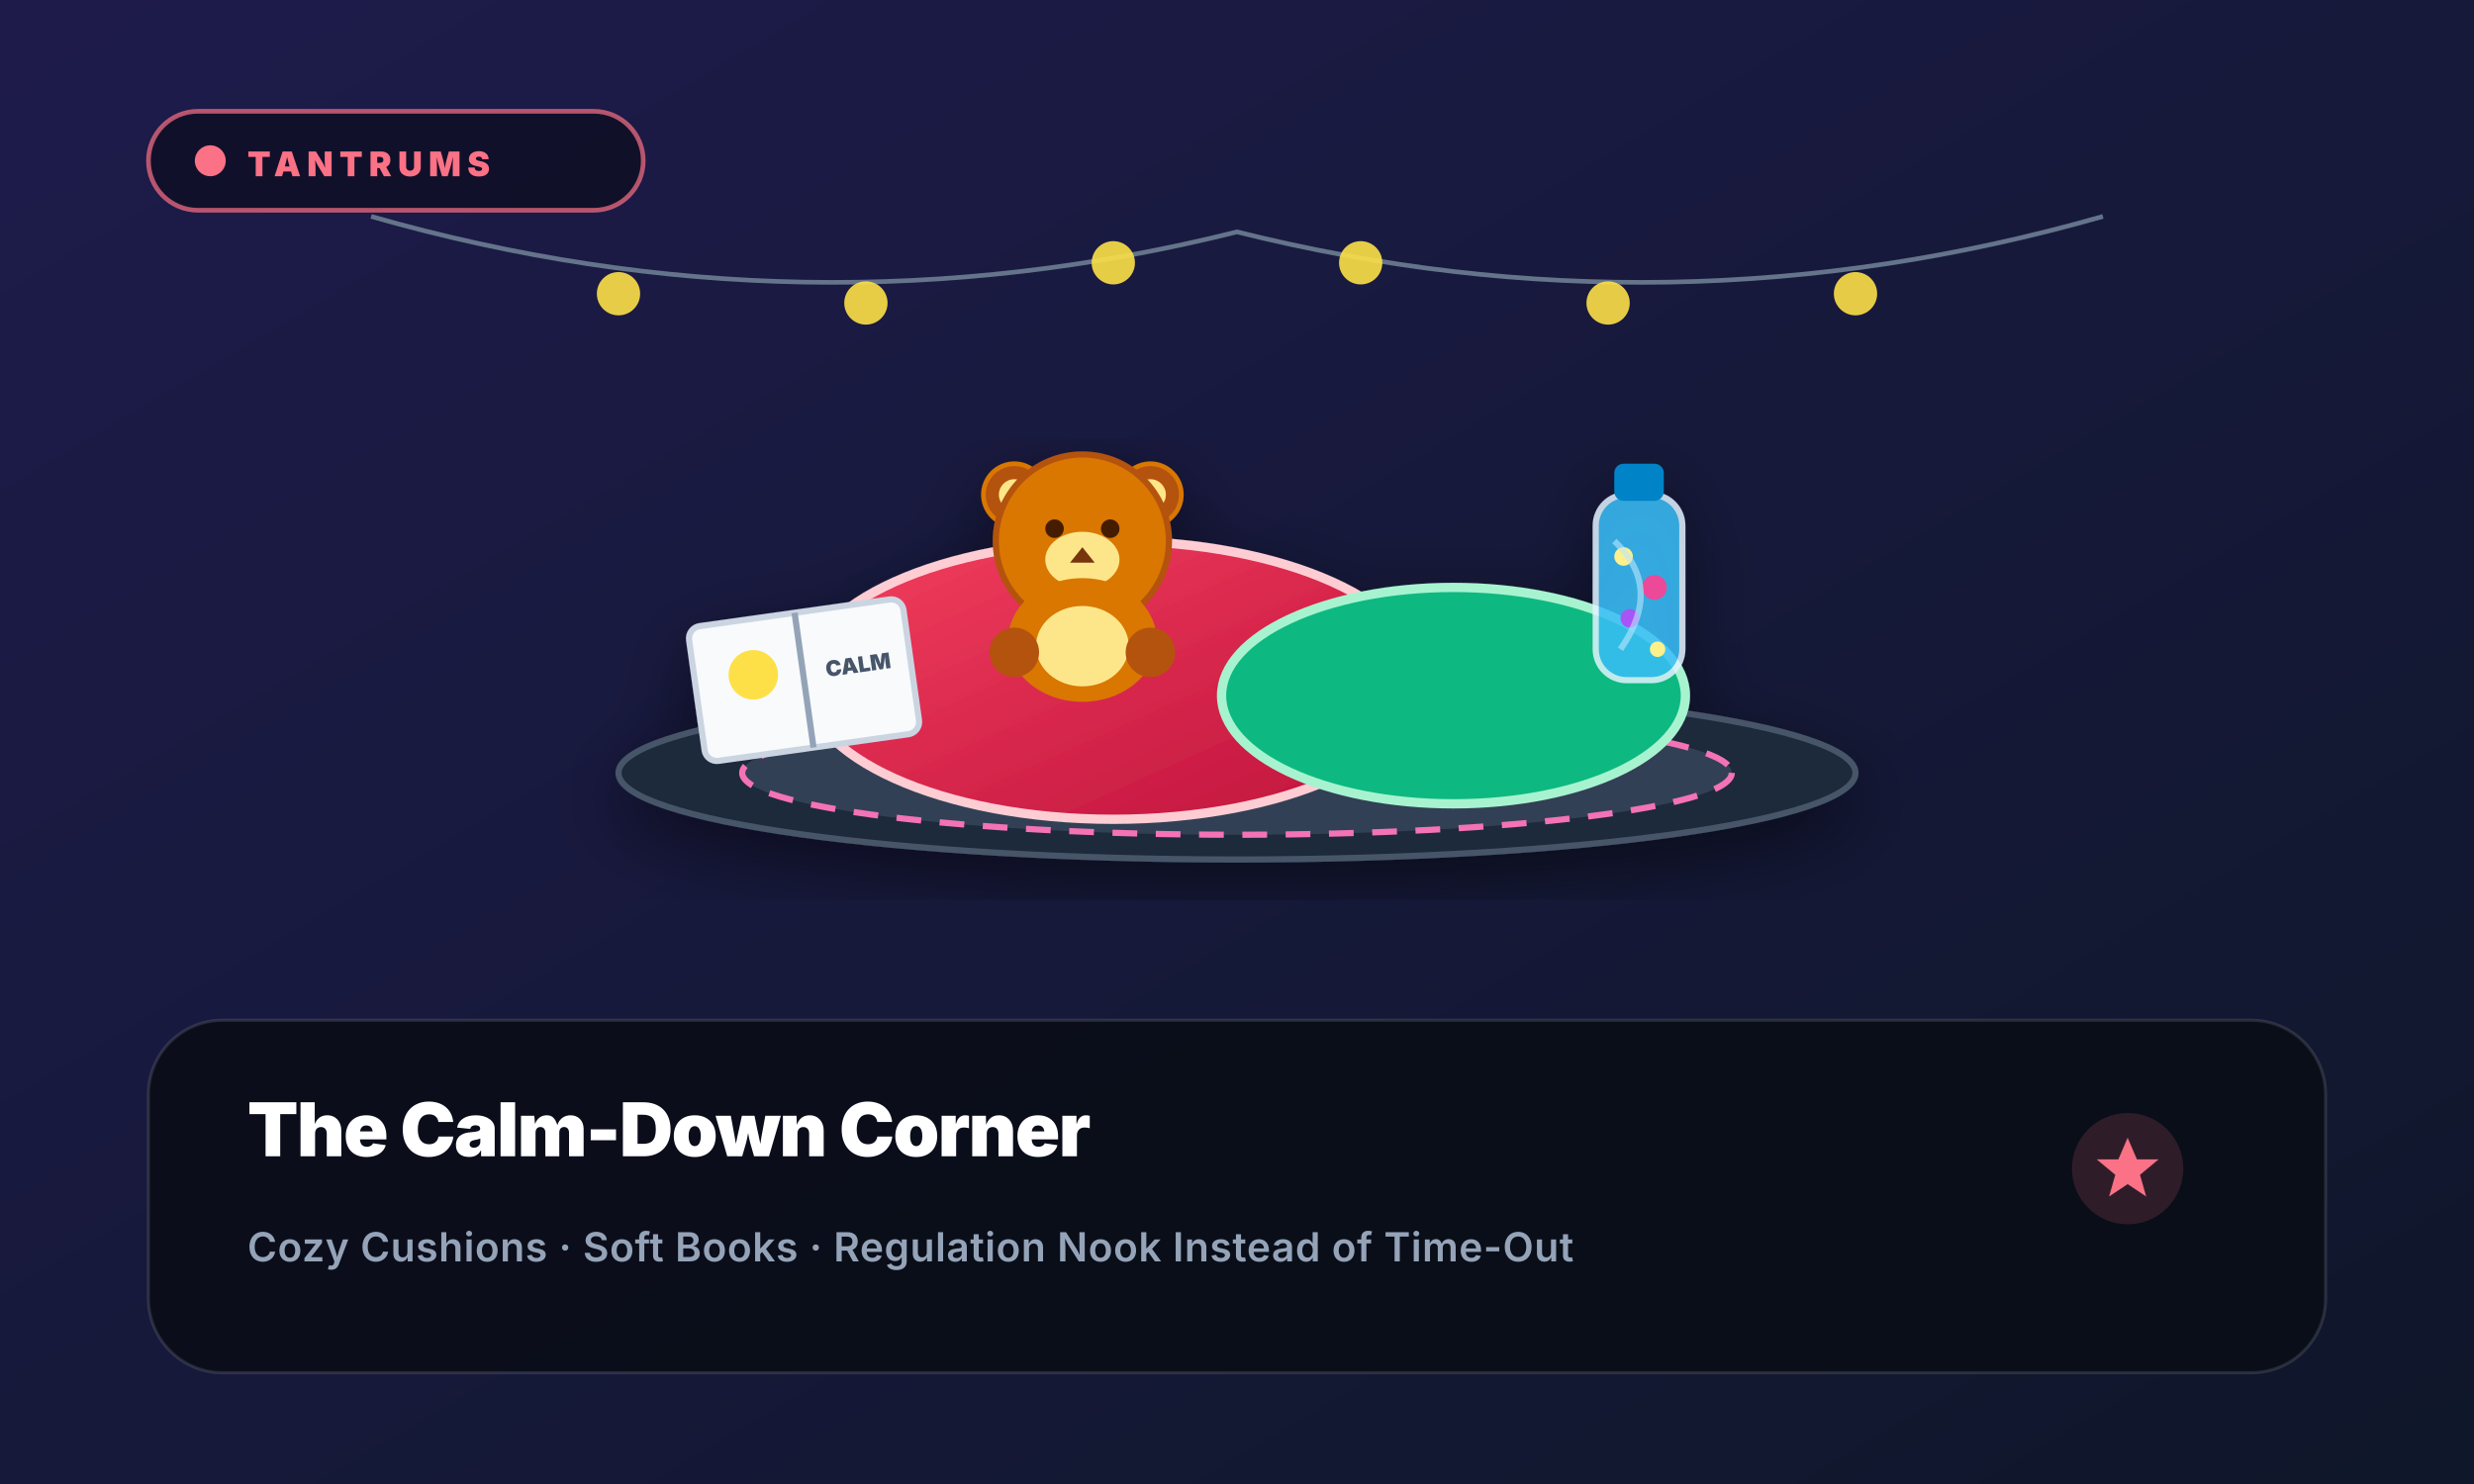
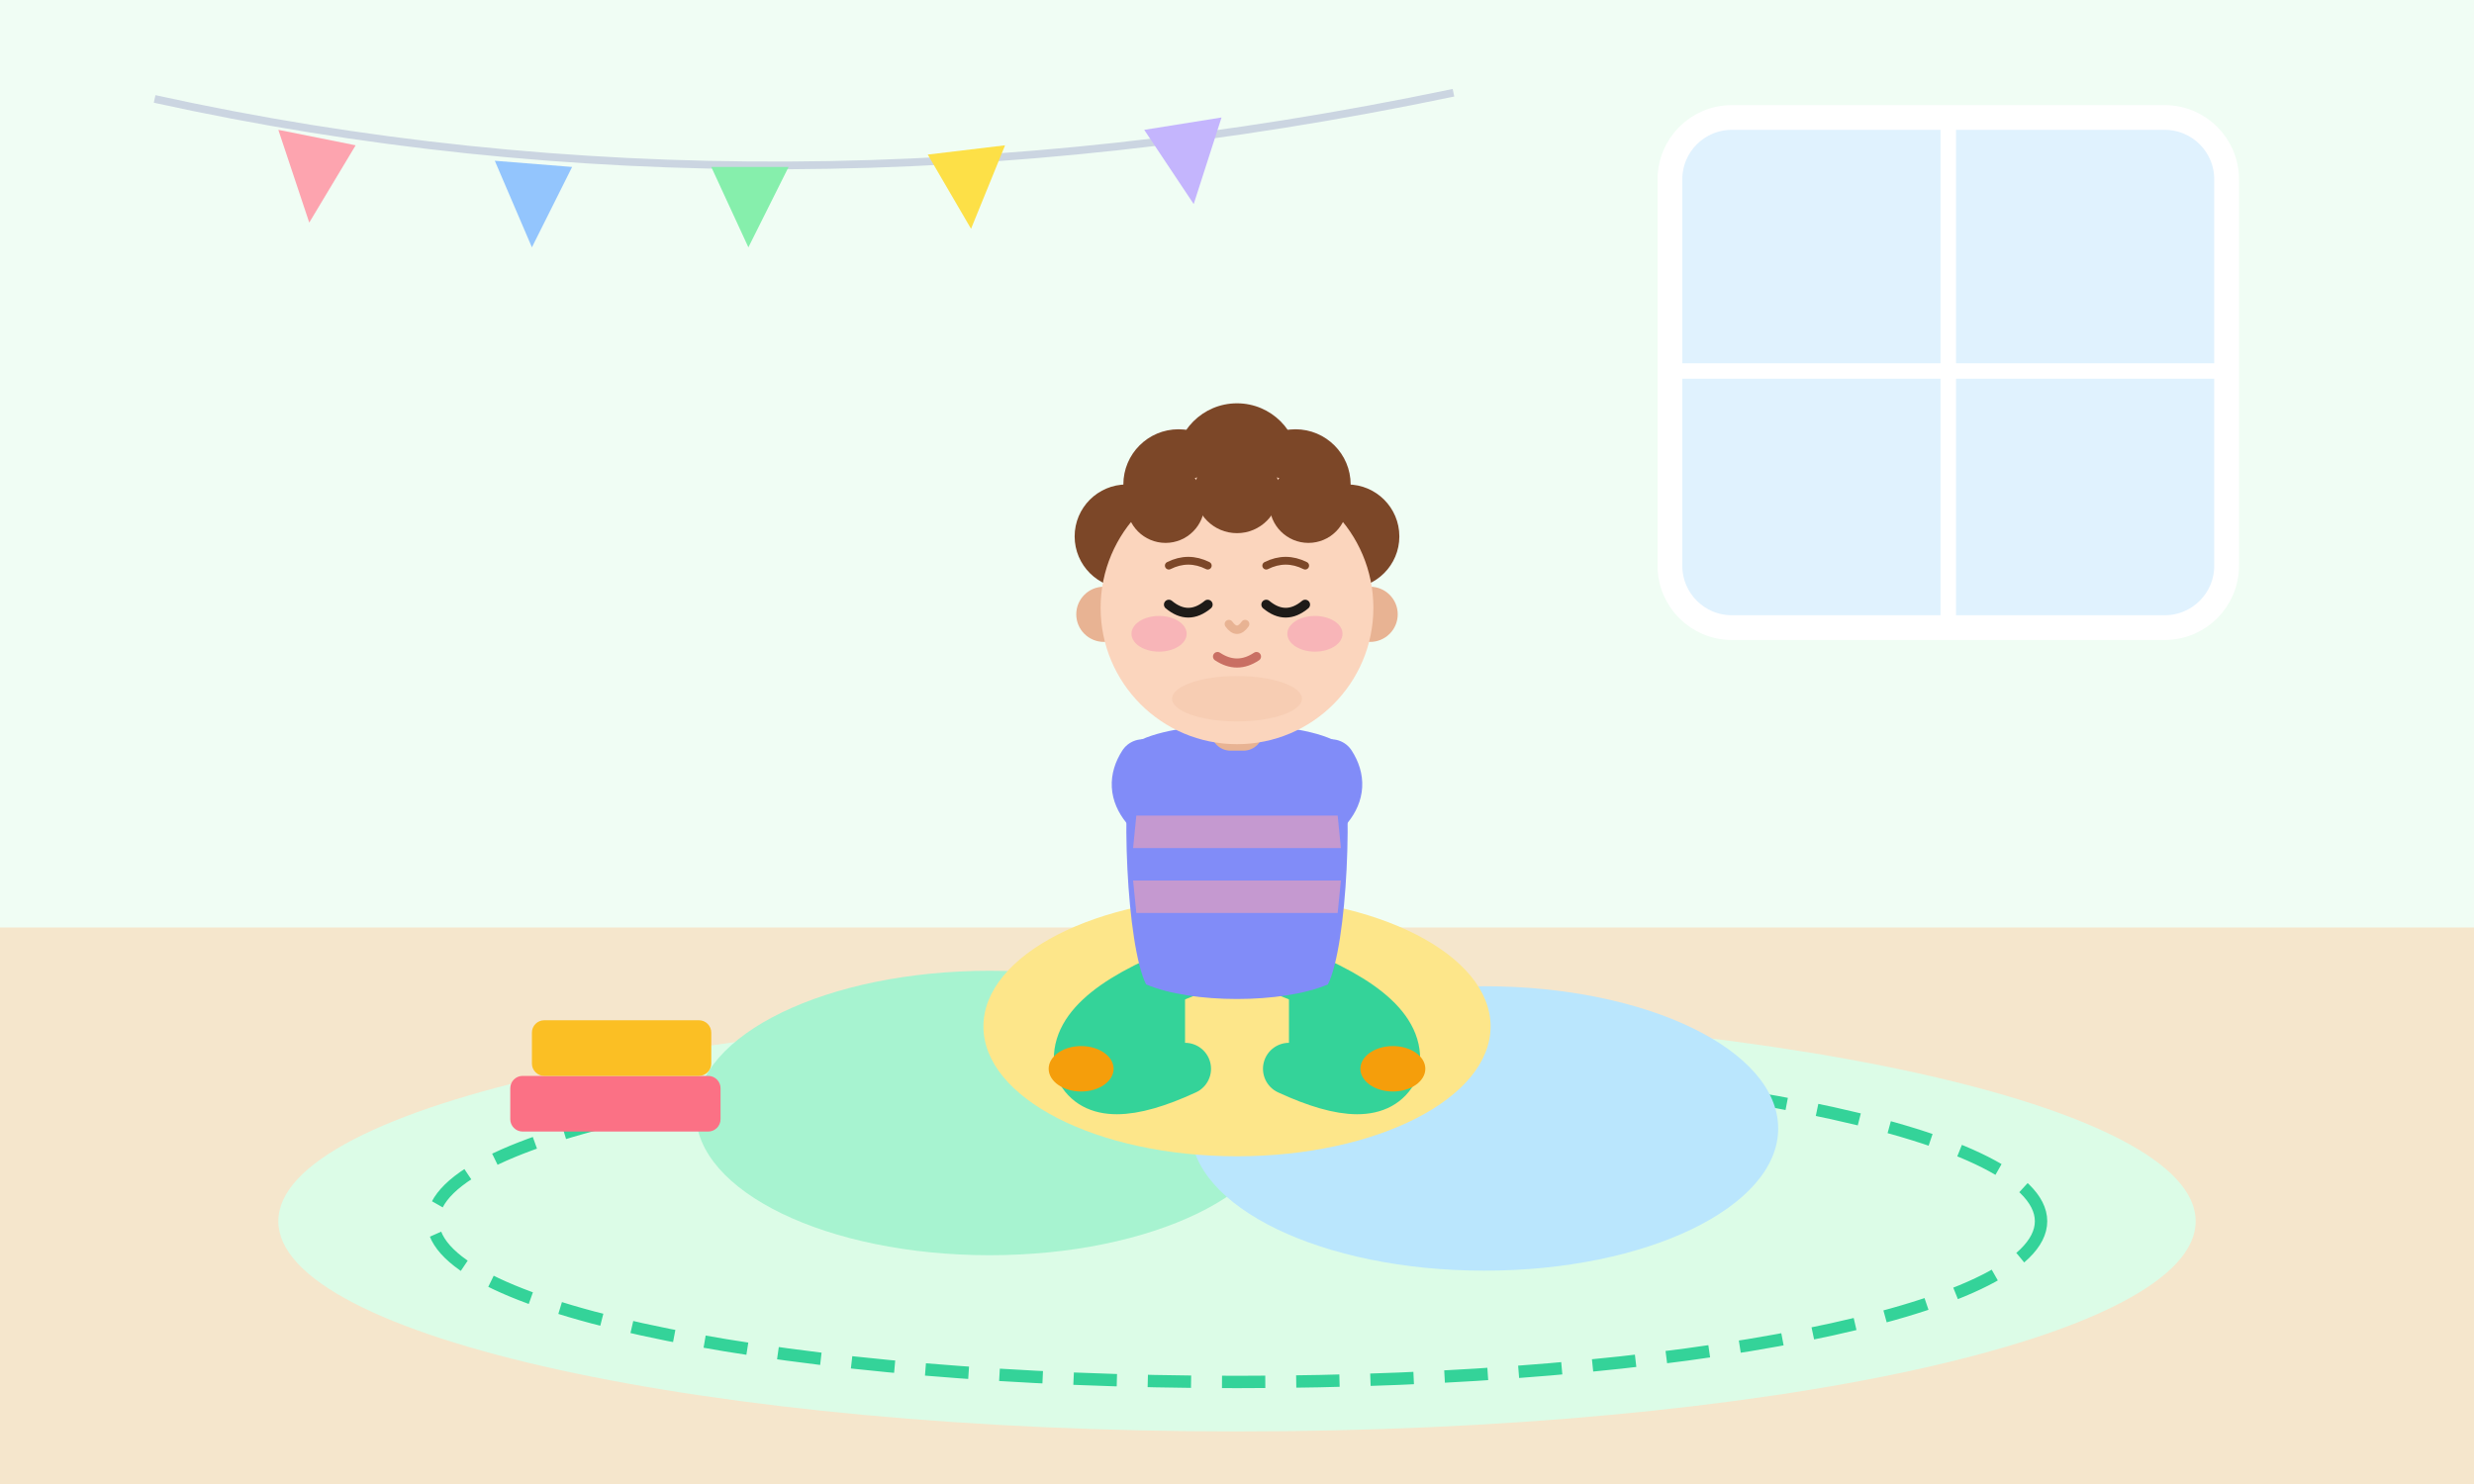
<svg xmlns="http://www.w3.org/2000/svg" viewBox="0 0 800 480" width="800" height="480">
  <defs>
-     <linearGradient id="bgGrad" x1="0%" y1="0%" x2="100%" y2="100%">
-       <stop offset="0%" stop-color="#1e1b4b" />
-       <stop offset="100%" stop-color="#0f172a" />
-     </linearGradient>
-     <linearGradient id="cushionGrad" x1="0%" y1="0%" x2="100%" y2="100%">
-       <stop offset="0%" stop-color="#f43f5e" />
-       <stop offset="100%" stop-color="#be123c" />
-     </linearGradient>
-     <filter id="shadow" x="-10%" y="-10%" width="120%" height="120%">
-       <feDropShadow dx="0" dy="8" stdDeviation="12" flood-color="#000000" flood-opacity="0.5" />
+     <filter id="softShadow_t8" x="-20%" y="-20%" width="140%" height="140%">
+       <feDropShadow dx="0" dy="8" stdDeviation="10" flood-color="#1e293b" flood-opacity="0.12" />
    </filter>
  </defs>
-   <rect width="800" height="480" fill="url(#bgGrad)" />
-   <path d="M 120 70 Q 260 110 400 75 Q 540 110 680 70" fill="none" stroke="#64748b" stroke-width="1.5" />
-   <circle cx="200" cy="95" r="7" fill="#fde047" opacity="0.9" />
-   <circle cx="280" cy="98" r="7" fill="#fde047" opacity="0.9" />
-   <circle cx="360" cy="85" r="7" fill="#fde047" opacity="0.9" />
-   <circle cx="440" cy="85" r="7" fill="#fde047" opacity="0.9" />
-   <circle cx="520" cy="98" r="7" fill="#fde047" opacity="0.9" />
-   <circle cx="600" cy="95" r="7" fill="#fde047" opacity="0.9" />
-   <g transform="translate(48, 36)">
-     <rect width="160" height="32" rx="16" fill="#000000" opacity="0.4" />
-     <rect width="160" height="32" rx="16" fill="none" stroke="#fb7185" stroke-width="1.5" opacity="0.7" />
-     <circle cx="20" cy="16" r="5" fill="#fb7185" />
-     <text x="32" y="21" font-family="system-ui, -apple-system, sans-serif" font-weight="900" font-size="11" fill="#fb7185" letter-spacing="2">TANTRUMS</text>
+   <rect width="800" height="480" fill="#F0FDF4" />
+   <rect y="300" width="800" height="180" fill="#F5E6CC" />
+   <rect x="540" y="38" width="180" height="165" rx="20" fill="#E0F2FE" stroke="#FFFFFF" stroke-width="8" />
+   <line x1="630" y1="38" x2="630" y2="203" stroke="#FFFFFF" stroke-width="5" />
+   <line x1="540" y1="120" x2="720" y2="120" stroke="#FFFFFF" stroke-width="5" />
+   <path d="M50,32 Q250,76 470,30" fill="none" stroke="#CBD5E1" stroke-width="2.5" />
+   <polygon points="90,42 115,47 100,72" fill="#FDA4AF" />
+   <polygon points="160,52 185,54 172,80" fill="#93C5FD" />
+   <polygon points="230,54 255,54 242,80" fill="#86EFAC" />
+   <polygon points="300,50 325,47 314,74" fill="#FDE047" />
+   <polygon points="370,42 395,38 386,66" fill="#C4B5FD" />
+   <ellipse cx="400" cy="395" rx="310" ry="68" fill="#DCFCE7" />
+   <ellipse cx="400" cy="395" rx="260" ry="52" fill="none" stroke="#34D399" stroke-width="4" stroke-dasharray="14 10" />
+   <ellipse cx="320" cy="360" rx="95" ry="46" fill="#A7F3D0" />
+   <ellipse cx="480" cy="365" rx="95" ry="46" fill="#BAE6FD" />
+   <ellipse cx="400" cy="332" rx="82" ry="42" fill="#FDE68A" />
+   <g transform="translate(400, 268) scale(1.05)">
+     <path d="M-16,44 Q-52,58 -48,74 Q-42,86 -16,74" fill="#34D399" stroke="#34D399" stroke-width="16" stroke-linecap="round" />
+     <path d="M16,44 Q52,58 48,74 Q42,86 16,74" fill="#34D399" stroke="#34D399" stroke-width="16" stroke-linecap="round" />
+     <ellipse cx="-48" cy="74" rx="10" ry="7" fill="#F59E0B" />
+     <ellipse cx="48" cy="74" rx="10" ry="7" fill="#F59E0B" />
+     <path d="M-29,-20 Q-38,-6 -8,6" fill="none" stroke="#818CF8" stroke-width="15" stroke-linecap="round" />
+     <circle cx="-8" cy="6" r="8.5" fill="#FBD5BD" />
+     <path d="M29,-20 Q38,-6 8,6" fill="none" stroke="#818CF8" stroke-width="15" stroke-linecap="round" />
+     <circle cx="8" cy="6" r="8.5" fill="#FBD5BD" />
+     <path d="M-32,-26 C-36,-10 -34,36 -28,48 C-14,54 14,54 28,48 C34,36 36,-10 32,-26 C20,-34 -20,-34 -32,-26 Z" fill="#818CF8" />
+     <path d="M-31,-4 L31,-4 L32,6 L-32,6 Z" fill="#FDA4AF" opacity="0.55" />
+     <path d="M-32,16 L32,16 L31,26 L-31,26 Z" fill="#FDA4AF" opacity="0.55" />
+     <rect x="-8" y="-38" width="16" height="14" rx="6" fill="#E8B393" />
+     <circle cx="-34" cy="-90" r="16" fill="#7C4728" />
+     <circle cx="34" cy="-90" r="16" fill="#7C4728" />
+     <circle cx="-18" cy="-106" r="17" fill="#7C4728" />
+     <circle cx="18" cy="-106" r="17" fill="#7C4728" />
+     <circle cx="0" cy="-112" r="19" fill="#7C4728" />
+     <circle cx="-41" cy="-66" r="8.5" fill="#E8B393" />
+     <circle cx="41" cy="-66" r="8.5" fill="#E8B393" />
+     <circle cx="0" cy="-68" r="42" fill="#FBD5BD" />
+     <ellipse cx="0" cy="-40" rx="20" ry="7" fill="#E8B393" opacity="0.22" />
+     <ellipse cx="-24" cy="-60" rx="8.5" ry="5.5" fill="#F48FB1" opacity="0.45" />
+     <ellipse cx="24" cy="-60" rx="8.5" ry="5.5" fill="#F48FB1" opacity="0.45" />
+     <path d="M-2.5,-63 Q0,-59.5 2.5,-63" fill="none" stroke="#E8B393" stroke-width="2.6" stroke-linecap="round" />
+     <path d="M-21,-81 Q-15,-84 -9,-81" fill="none" stroke="#7C4728" stroke-width="2.4" stroke-linecap="round" />
+     <path d="M9,-81 Q15,-84 21,-81" fill="none" stroke="#7C4728" stroke-width="2.4" stroke-linecap="round" />
+     <path d="M-21,-69 Q-15,-64 -9,-69" fill="none" stroke="#1E1B18" stroke-width="3" stroke-linecap="round" />
+     <path d="M9,-69 Q15,-64 21,-69" fill="none" stroke="#1E1B18" stroke-width="3" stroke-linecap="round" />
+     <path d="M-6,-53 Q0,-49 6,-53" fill="none" stroke="#C96F63" stroke-width="2.8" stroke-linecap="round" />
+     <circle cx="-22" cy="-100" r="12" fill="#7C4728" />
+     <circle cx="0" cy="-104" r="13" fill="#7C4728" />
+     <circle cx="22" cy="-100" r="12" fill="#7C4728" />
  </g>
-   <g filter="url(#shadow)" transform="translate(400, 185)">
-     <ellipse cx="0" cy="65" rx="200" ry="28" fill="#1e293b" stroke="#475569" stroke-width="2" />
-     <ellipse cx="0" cy="65" rx="160" ry="20" fill="#334155" stroke="#f472b6" stroke-width="2" stroke-dasharray="8 6" />
-     <ellipse cx="-40" cy="35" rx="100" ry="45" fill="url(#cushionGrad)" stroke="#fecdd3" stroke-width="3" />
-     <ellipse cx="70" cy="40" rx="75" ry="35" fill="#10b981" stroke="#a7f3d0" stroke-width="3" />
-     <g transform="translate(-50, 10)">
-       <circle cx="-22" cy="-35" r="10" fill="#b45309" stroke="#d97706" stroke-width="1.5" />
-       <circle cx="-22" cy="-35" r="5" fill="#fde68a" />
-       <circle cx="22" cy="-35" r="10" fill="#b45309" stroke="#d97706" stroke-width="1.5" />
-       <circle cx="22" cy="-35" r="5" fill="#fde68a" />
-       <circle cx="0" cy="-20" r="28" fill="#d97706" stroke="#b45309" stroke-width="2" />
-       <ellipse cx="0" cy="-14" rx="12" ry="9" fill="#fde68a" />
-       <polygon points="0,-18 -4,-13 4,-13" fill="#78350f" />
-       <circle cx="-9" cy="-24" r="3" fill="#451a03" />
-       <circle cx="9" cy="-24" r="3" fill="#451a03" />
-       <ellipse cx="0" cy="12" rx="24" ry="20" fill="#d97706" />
-       <ellipse cx="0" cy="14" rx="15" ry="13" fill="#fde68a" />
-       <circle cx="-22" cy="16" r="8" fill="#b45309" />
-       <circle cx="22" cy="16" r="8" fill="#b45309" />
-     </g>
-     <g transform="translate(130, 20)">
-       <rect x="-14" y="-45" width="28" height="60" rx="10" fill="#38bdf8" opacity="0.85" stroke="#e0f2fe" stroke-width="2" />
-       <rect x="-8" y="-55" width="16" height="12" rx="3" fill="#0284c7" />
-       <circle cx="-5" cy="-25" r="3" fill="#fef08a" />
-       <circle cx="5" cy="-15" r="4" fill="#ec4899" />
-       <circle cx="-3" cy="-5" r="3" fill="#a855f7" />
-       <circle cx="6" cy="5" r="2.5" fill="#fef08a" />
-       <path d="M -8 -30 Q 8 -15 -6 5" fill="none" stroke="#bae6fd" stroke-width="2" opacity="0.6" />
-     </g>
-     <g transform="translate(-140, 35) rotate(-8)">
-       <rect x="-35" y="-22" width="70" height="44" rx="4" fill="#f8fafc" stroke="#cbd5e1" stroke-width="2" />
-       <line x1="0" y1="-22" x2="0" y2="22" stroke="#94a3b8" stroke-width="2" />
-       <circle cx="-16" cy="-4" r="8" fill="#fde047" />
-       <text x="18" y="0" font-family="system-ui, -apple-system, sans-serif" font-weight="900" font-size="7" fill="#475569" text-anchor="middle">CALM</text>
-     </g>
-   </g>
-   <g transform="translate(48, 330)">
-     <rect width="704" height="114" rx="24" fill="#090d16" opacity="0.88" />
-     <rect width="704" height="114" rx="24" fill="none" stroke="#ffffff" stroke-width="1" opacity="0.12" />
-     <text x="32" y="44" font-family="system-ui, -apple-system, sans-serif" font-weight="900" font-size="24" fill="#ffffff" letter-spacing="-0.5">The Calm-Down Corner</text>
-     <text x="32" y="78" font-family="system-ui, -apple-system, sans-serif" font-weight="600" font-size="13" fill="#94a3b8" letter-spacing="0.2">Cozy Cushions · Soft Books · Regulation Nook Instead of Time-Out</text>
-     <g transform="translate(640, 48)">
-       <circle cx="0" cy="0" r="18" fill="#fb7185" opacity="0.15" />
-       <polygon points="0,-10 3,-3 10,-3 4,2 6,9 0,5 -6,9 -4,2 -10,-3 -3,-3" fill="#fb7185" />
-     </g>
-   </g>
+   <rect x="165" y="348" width="68" height="18" rx="4" fill="#FB7185" />
+   <rect x="172" y="330" width="58" height="18" rx="4" fill="#FBBF24" />
</svg>
